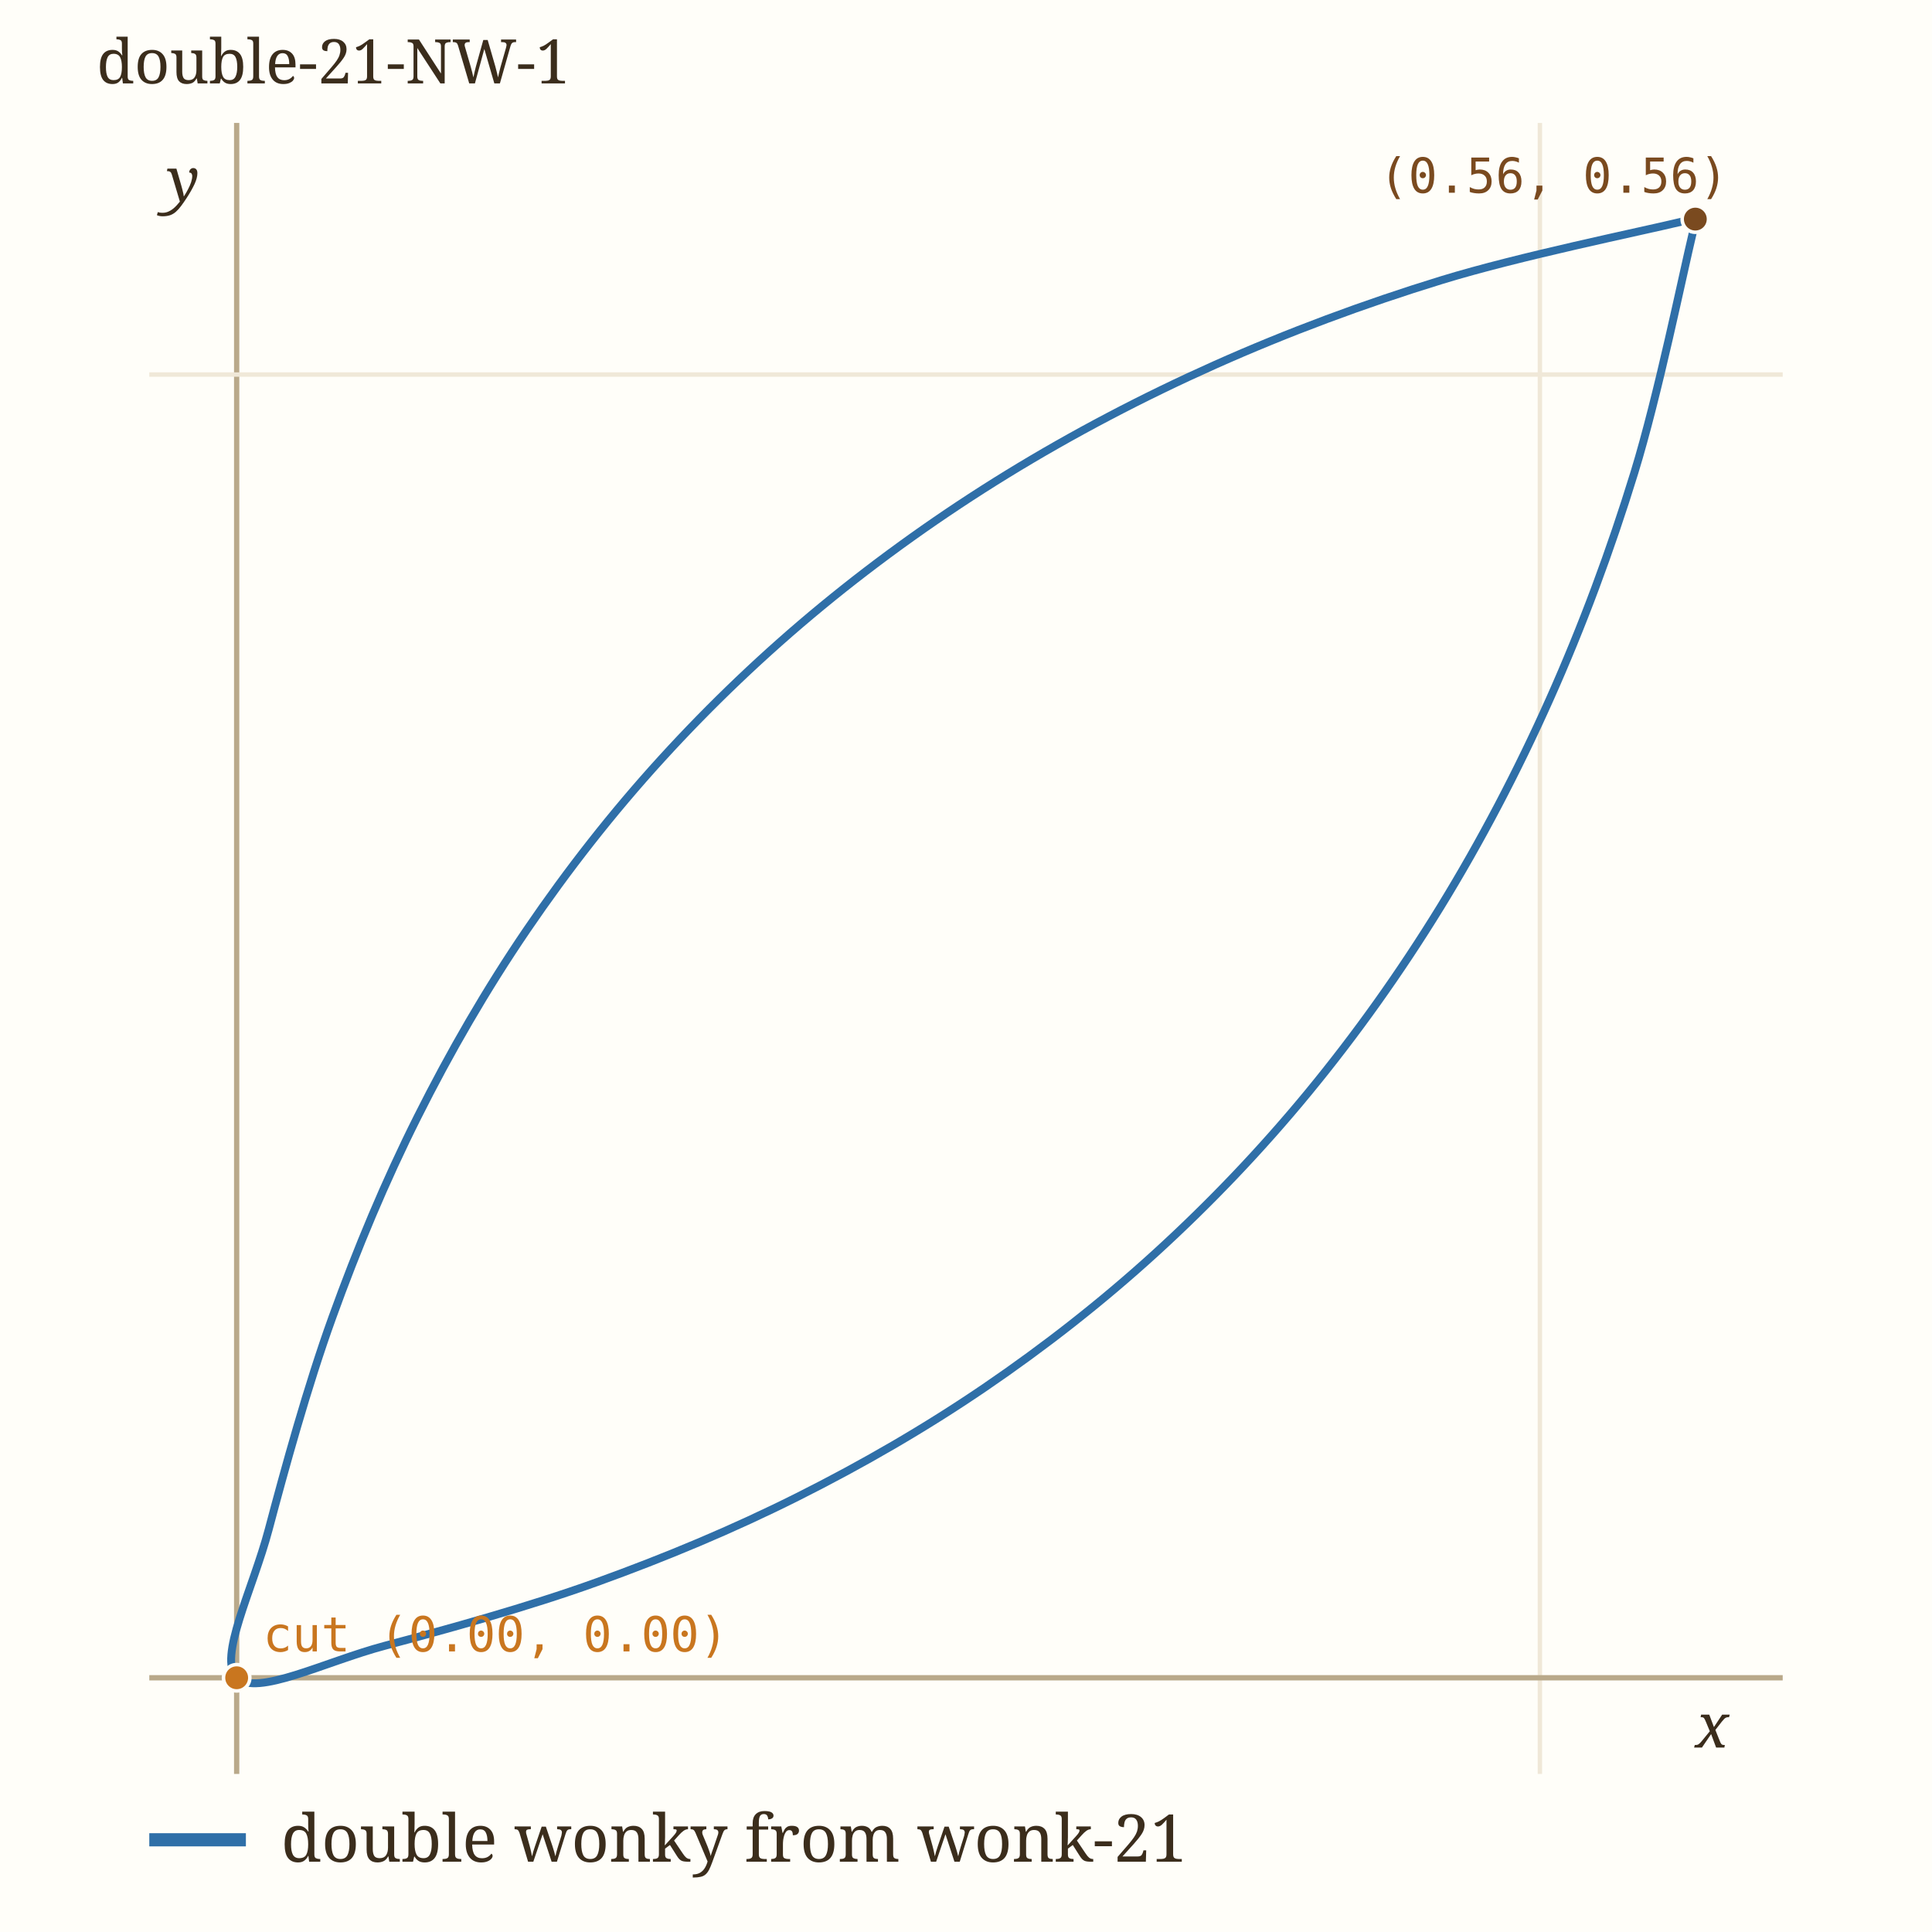
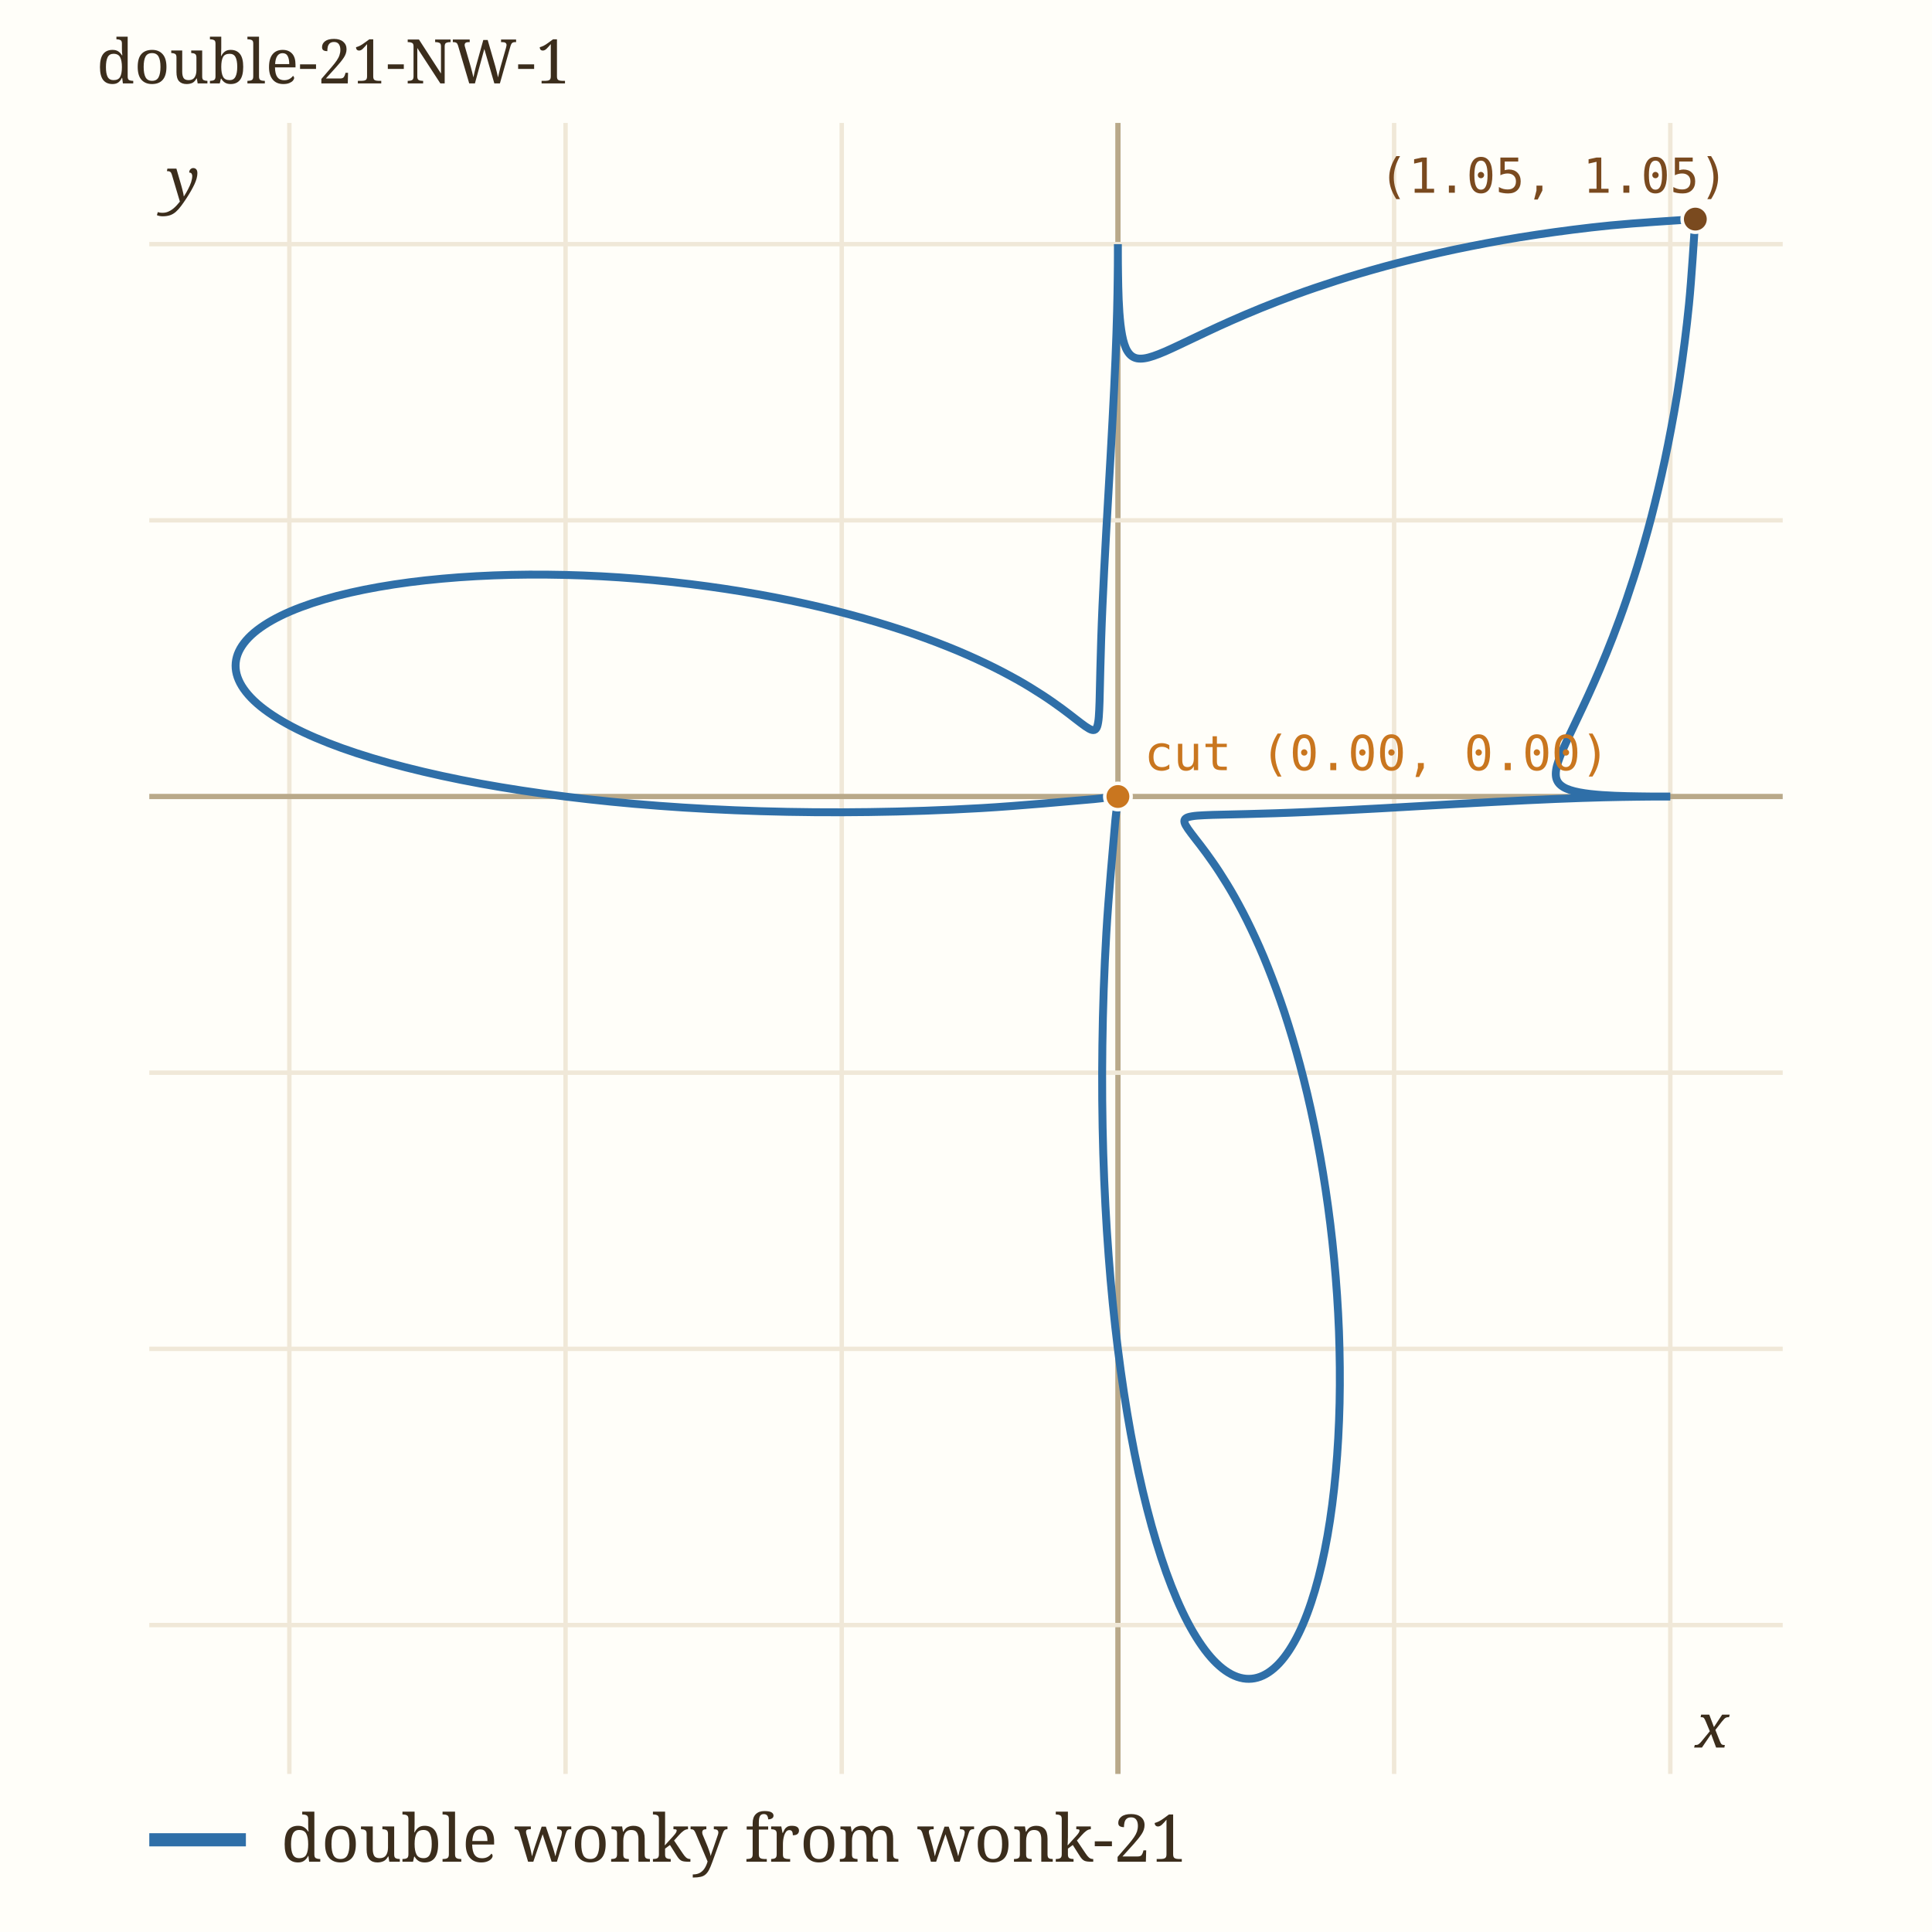
<svg xmlns="http://www.w3.org/2000/svg" viewBox="0 0 440 440" width="440" height="440" role="img" aria-label="double-21-NW-1" data-panel="double-21-NW-1">
  <rect x="0" y="0" width="440" height="440" fill="#fffef9" />
  <clipPath id="clip-double-21-NW-1">
    <rect x="34" y="28" width="372" height="376" />
  </clipPath>
  <g clip-path="url(#clip-double-21-NW-1)">
-     <line x1="53.9" x2="53.9" y1="28" y2="404" stroke="#b9a98a" stroke-width="1.2" />
-     <line x1="350.7" x2="350.7" y1="28" y2="404" stroke="#f0e8d8" stroke-width="1" />
-     <text x="350.7" y="418.0" font-family="ui-monospace, Menlo, monospace" font-size="11" fill="#9c8a6a" text-anchor="middle">0.5</text>
-     <line x1="34" x2="406" y1="382.1" y2="382.1" stroke="#b9a98a" stroke-width="1.2" />
-     <line x1="34" x2="406" y1="85.3" y2="85.3" stroke="#f0e8d8" stroke-width="1" />
-     <text x="28.0" y="89.3" font-family="ui-monospace, Menlo, monospace" font-size="11" fill="#9c8a6a" text-anchor="end">0.5</text>
-     <path d="M386.07,49.93 C385.55,50.02 392.57,48.18 382.95,50.49 C373.34,52.80 346.10,58.34 328.40,63.77 C310.70,69.20 293.28,75.69 276.78,83.06 C260.28,90.43 244.34,98.80 229.41,107.96 C214.49,117.13 200.33,127.23 187.21,138.03 C174.08,148.84 161.88,160.51 150.68,172.79 C139.48,185.07 129.27,198.14 120.01,211.73 C110.75,225.32 102.50,239.61 95.12,254.33 C87.73,269.05 81.33,284.39 75.68,300.05 C70.02,315.71 64.83,334.64 61.20,348.31 C57.58,361.98 49.51,377.66 53.93,382.07 C58.34,386.49 74.02,378.42 87.69,374.80 C101.36,371.17 120.29,365.98 135.95,360.32 C151.61,354.67 166.95,348.27 181.67,340.88 C196.39,333.50 210.68,325.25 224.27,315.99 C237.86,306.73 250.93,296.52 263.21,285.32 C275.49,274.12 287.16,261.92 297.97,248.79 C308.77,235.67 318.87,221.51 328.04,206.59 C337.20,191.66 345.57,175.72 352.94,159.22 C360.31,142.72 366.80,125.30 372.23,107.60 C377.66,89.90 383.20,62.66 385.51,53.05 C387.82,43.43 385.98,50.45 386.07,49.93" fill="none" stroke="#2f6fa8" stroke-width="1.8" stroke-linecap="round" data-path="double-21-NW-1" />
+     <line x1="65.9" x2="65.9" y1="28" y2="404" stroke="#f0e8d8" stroke-width="1" />
+     <text x="65.9" y="418.0" font-family="ui-monospace, Menlo, monospace" font-size="11" fill="#9c8a6a" text-anchor="middle">-1.5</text>
+     <line x1="128.8" x2="128.8" y1="28" y2="404" stroke="#f0e8d8" stroke-width="1" />
+     <text x="128.8" y="418.0" font-family="ui-monospace, Menlo, monospace" font-size="11" fill="#9c8a6a" text-anchor="middle">-1</text>
+     <line x1="191.7" x2="191.7" y1="28" y2="404" stroke="#f0e8d8" stroke-width="1" />
+     <text x="191.7" y="418.0" font-family="ui-monospace, Menlo, monospace" font-size="11" fill="#9c8a6a" text-anchor="middle">-0.5</text>
+     <line x1="254.6" x2="254.6" y1="28" y2="404" stroke="#b9a98a" stroke-width="1.2" />
+     <line x1="317.5" x2="317.5" y1="28" y2="404" stroke="#f0e8d8" stroke-width="1" />
+     <text x="317.5" y="418.0" font-family="ui-monospace, Menlo, monospace" font-size="11" fill="#9c8a6a" text-anchor="middle">0.5</text>
+     <line x1="380.4" x2="380.4" y1="28" y2="404" stroke="#f0e8d8" stroke-width="1" />
+     <text x="380.4" y="418.0" font-family="ui-monospace, Menlo, monospace" font-size="11" fill="#9c8a6a" text-anchor="middle">1</text>
+     <line x1="34" x2="406" y1="370.1" y2="370.1" stroke="#f0e8d8" stroke-width="1" />
+     <text x="28.0" y="374.1" font-family="ui-monospace, Menlo, monospace" font-size="11" fill="#9c8a6a" text-anchor="end">-1.5</text>
+     <line x1="34" x2="406" y1="307.2" y2="307.2" stroke="#f0e8d8" stroke-width="1" />
+     <text x="28.0" y="311.2" font-family="ui-monospace, Menlo, monospace" font-size="11" fill="#9c8a6a" text-anchor="end">-1</text>
+     <line x1="34" x2="406" y1="244.3" y2="244.3" stroke="#f0e8d8" stroke-width="1" />
+     <text x="28.0" y="248.3" font-family="ui-monospace, Menlo, monospace" font-size="11" fill="#9c8a6a" text-anchor="end">-0.5</text>
+     <line x1="34" x2="406" y1="181.4" y2="181.4" stroke="#b9a98a" stroke-width="1.2" />
+     <line x1="34" x2="406" y1="118.5" y2="118.5" stroke="#f0e8d8" stroke-width="1" />
+     <text x="28.0" y="122.5" font-family="ui-monospace, Menlo, monospace" font-size="11" fill="#9c8a6a" text-anchor="end">0.5</text>
+     <line x1="34" x2="406" y1="55.6" y2="55.6" stroke="#f0e8d8" stroke-width="1" />
+     <text x="28.0" y="59.6" font-family="ui-monospace, Menlo, monospace" font-size="11" fill="#9c8a6a" text-anchor="end">1</text>
+     <path d="M386.07,49.93 C385.89,49.94 388.23,49.74 385.01,49.98 C381.79,50.21 372.59,50.76 366.75,51.34 C360.91,51.92 355.28,52.66 349.96,53.45 C344.63,54.24 339.57,55.16 334.81,56.11 C330.05,57.05 325.57,58.08 321.38,59.12 C317.18,60.15 313.29,61.24 309.65,62.31 C306.01,63.38 302.66,64.48 299.54,65.54 C296.42,66.60 293.58,67.66 290.94,68.67 C288.30,69.68 285.91,70.68 283.70,71.61 C281.49,72.54 279.51,73.44 277.67,74.27 C275.84,75.10 274.21,75.89 272.70,76.60 C271.19,77.31 269.86,77.96 268.64,78.53 C267.41,79.11 266.34,79.61 265.35,80.04 C264.36,80.46 263.50,80.81 262.72,81.07 C261.93,81.34 261.25,81.52 260.63,81.61 C260.01,81.70 259.48,81.70 259.00,81.62 C258.52,81.53 258.11,81.35 257.74,81.08 C257.37,80.81 257.06,80.44 256.78,79.99 C256.50,79.55 256.27,79.00 256.07,78.39 C255.86,77.78 255.70,77.07 255.55,76.31 C255.40,75.56 255.29,74.72 255.18,73.85 C255.08,72.98 255.00,72.04 254.93,71.11 C254.87,70.17 254.82,69.18 254.77,68.22 C254.73,67.26 254.70,66.28 254.68,65.35 C254.65,64.42 254.64,63.50 254.63,62.64 C254.62,61.79 254.61,60.97 254.60,60.24 C254.60,59.51 254.60,58.84 254.59,58.26 C254.59,57.69 254.59,57.19 254.59,56.80 C254.59,56.40 254.59,56.10 254.59,55.90 C254.59,55.70 254.59,55.60 254.59,55.60 C254.59,55.60 254.59,55.70 254.59,55.90 C254.59,56.10 254.59,56.40 254.59,56.80 C254.59,57.21 254.59,57.71 254.59,58.31 C254.59,58.92 254.58,59.62 254.58,60.44 C254.57,61.25 254.57,62.17 254.55,63.21 C254.54,64.25 254.53,65.39 254.50,66.67 C254.48,67.95 254.45,69.35 254.41,70.89 C254.37,72.43 254.32,74.09 254.26,75.90 C254.20,77.71 254.13,79.66 254.04,81.74 C253.96,83.83 253.86,86.06 253.74,88.41 C253.63,90.76 253.50,93.25 253.36,95.84 C253.23,98.42 253.07,101.14 252.92,103.90 C252.76,106.67 252.59,109.55 252.43,112.42 C252.26,115.30 252.09,118.25 251.93,121.15 C251.77,124.04 251.61,126.97 251.47,129.78 C251.32,132.60 251.19,135.40 251.08,138.03 C250.96,140.66 250.87,143.22 250.79,145.57 C250.71,147.93 250.65,150.16 250.60,152.16 C250.54,154.16 250.51,155.98 250.47,157.58 C250.43,159.17 250.41,160.55 250.34,161.70 C250.28,162.85 250.23,163.78 250.10,164.49 C249.98,165.20 249.85,165.68 249.61,165.97 C249.38,166.26 249.11,166.33 248.71,166.24 C248.31,166.15 247.84,165.86 247.21,165.44 C246.58,165.02 245.85,164.42 244.93,163.73 C244.01,163.03 242.97,162.18 241.70,161.27 C240.43,160.36 239.00,159.32 237.32,158.24 C235.65,157.16 233.78,155.99 231.64,154.79 C229.50,153.60 227.14,152.34 224.50,151.09 C221.86,149.83 218.97,148.53 215.79,147.27 C212.61,146.00 209.16,144.72 205.44,143.49 C201.71,142.27 197.70,141.06 193.45,139.93 C189.19,138.80 184.65,137.71 179.92,136.74 C175.19,135.77 170.18,134.86 165.07,134.10 C159.95,133.33 154.59,132.66 149.22,132.16 C143.84,131.65 138.29,131.27 132.82,131.06 C127.36,130.86 121.80,130.80 116.44,130.92 C111.09,131.04 105.73,131.33 100.71,131.79 C95.68,132.24 90.76,132.88 86.28,133.67 C81.80,134.46 77.55,135.42 73.83,136.52 C70.12,137.61 66.74,138.87 63.97,140.23 C61.20,141.59 58.88,143.10 57.21,144.66 C55.53,146.23 54.40,147.92 53.93,149.62 C53.45,151.33 53.59,153.12 54.37,154.89 C55.14,156.67 56.57,158.49 58.59,160.26 C60.61,162.02 63.30,163.80 66.51,165.49 C69.73,167.18 73.59,168.84 77.90,170.39 C82.21,171.93 87.12,173.42 92.39,174.76 C97.66,176.11 103.46,177.37 109.53,178.48 C115.59,179.58 122.03,180.57 128.78,181.41 C135.53,182.25 142.62,182.97 150.03,183.52 C157.44,184.08 165.27,184.50 173.25,184.74 C181.23,184.98 189.55,185.06 197.92,184.94 C206.29,184.83 214.91,184.54 223.46,184.04 C232.00,183.55 243.98,182.43 249.17,181.99 C254.36,181.55 253.79,180.60 254.59,181.41 C255.40,182.21 254.45,181.64 254.01,186.83 C253.57,192.02 252.45,204.00 251.96,212.54 C251.46,221.09 251.17,229.71 251.06,238.08 C250.94,246.45 251.02,254.77 251.26,262.75 C251.50,270.73 251.92,278.56 252.48,285.97 C253.03,293.38 253.75,300.47 254.59,307.22 C255.43,313.97 256.42,320.41 257.52,326.47 C258.63,332.54 259.89,338.34 261.24,343.61 C262.58,348.88 264.07,353.79 265.61,358.10 C267.16,362.41 268.82,366.27 270.51,369.49 C272.20,372.70 273.98,375.39 275.74,377.41 C277.51,379.43 279.33,380.86 281.11,381.63 C282.88,382.41 284.67,382.55 286.38,382.07 C288.08,381.60 289.77,380.47 291.34,378.79 C292.90,377.12 294.41,374.80 295.77,372.03 C297.13,369.26 298.39,365.88 299.48,362.17 C300.58,358.45 301.54,354.20 302.33,349.72 C303.12,345.24 303.76,340.32 304.21,335.29 C304.67,330.27 304.96,324.91 305.08,319.56 C305.20,314.20 305.14,308.64 304.94,303.18 C304.73,297.71 304.35,292.16 303.84,286.78 C303.34,281.41 302.67,276.05 301.90,270.93 C301.14,265.82 300.23,260.81 299.26,256.08 C298.29,251.35 297.20,246.81 296.07,242.55 C294.94,238.30 293.73,234.29 292.51,230.56 C291.28,226.84 290.00,223.39 288.73,220.21 C287.47,217.03 286.17,214.14 284.91,211.50 C283.66,208.86 282.40,206.50 281.21,204.36 C280.01,202.22 278.84,200.35 277.76,198.68 C276.68,197.00 275.64,195.57 274.73,194.30 C273.82,193.03 272.97,191.99 272.27,191.07 C271.58,190.15 270.98,189.42 270.56,188.79 C270.14,188.16 269.85,187.69 269.76,187.29 C269.67,186.89 269.74,186.62 270.03,186.39 C270.32,186.15 270.80,186.02 271.51,185.90 C272.22,185.77 273.15,185.72 274.30,185.66 C275.45,185.59 276.83,185.57 278.42,185.53 C280.02,185.49 281.84,185.46 283.84,185.40 C285.84,185.35 288.07,185.29 290.43,185.21 C292.78,185.13 295.34,185.04 297.97,184.92 C300.60,184.81 303.40,184.68 306.22,184.53 C309.03,184.39 311.96,184.23 314.85,184.07 C317.75,183.91 320.70,183.74 323.58,183.57 C326.45,183.41 329.33,183.24 332.10,183.08 C334.86,182.93 337.58,182.77 340.16,182.64 C342.75,182.50 345.24,182.37 347.59,182.26 C349.94,182.14 352.17,182.04 354.26,181.96 C356.34,181.87 358.29,181.80 360.10,181.74 C361.91,181.68 363.57,181.63 365.11,181.59 C366.65,181.55 368.05,181.52 369.33,181.50 C370.61,181.47 371.75,181.46 372.79,181.45 C373.83,181.43 374.75,181.43 375.56,181.42 C376.38,181.42 377.08,181.41 377.69,181.41 C378.29,181.41 378.79,181.41 379.20,181.41 C379.60,181.41 379.90,181.41 380.10,181.41 C380.30,181.41 380.40,181.41 380.40,181.41 C380.40,181.41 380.30,181.41 380.10,181.41 C379.90,181.41 379.60,181.41 379.20,181.41 C378.81,181.41 378.31,181.41 377.74,181.41 C377.16,181.40 376.49,181.40 375.76,181.40 C375.03,181.39 374.21,181.38 373.36,181.37 C372.50,181.36 371.58,181.35 370.65,181.32 C369.72,181.30 368.74,181.27 367.78,181.23 C366.82,181.18 365.83,181.13 364.89,181.07 C363.96,181.00 363.02,180.92 362.15,180.82 C361.28,180.71 360.44,180.60 359.69,180.45 C358.93,180.30 358.22,180.14 357.61,179.93 C357.00,179.73 356.45,179.50 356.01,179.22 C355.56,178.94 355.19,178.63 354.92,178.26 C354.65,177.89 354.47,177.48 354.38,177.00 C354.30,176.52 354.30,175.99 354.39,175.37 C354.48,174.75 354.66,174.07 354.93,173.28 C355.19,172.50 355.54,171.64 355.96,170.65 C356.39,169.66 356.89,168.59 357.47,167.36 C358.04,166.14 358.69,164.81 359.40,163.30 C360.11,161.79 360.90,160.16 361.73,158.33 C362.56,156.49 363.46,154.51 364.39,152.30 C365.32,150.09 366.32,147.70 367.33,145.06 C368.34,142.42 369.40,139.58 370.46,136.46 C371.52,133.34 372.62,129.99 373.69,126.35 C374.76,122.71 375.85,118.82 376.88,114.62 C377.92,110.43 378.95,105.95 379.89,101.19 C380.84,96.43 381.76,91.37 382.55,86.04 C383.34,80.72 384.08,75.09 384.66,69.25 C385.24,63.41 385.79,54.21 386.02,50.99 C386.26,47.77 386.06,50.11 386.07,49.93" fill="none" stroke="#2f6fa8" stroke-width="1.8" stroke-linecap="round" data-path="double-21-NW-1" />
    <circle cx="386.1" cy="49.9" r="3" fill="#7a4a1f" stroke="#fffef9" stroke-width="0.8" />
-     <text x="314.1" y="43.9" font-family="ui-monospace, Menlo, monospace" font-size="11" fill="#7a4a1f">(0.56, 0.56)</text>
-     <circle cx="53.9" cy="382.1" r="3" fill="#c9761f" stroke="#fffef9" stroke-width="0.8" />
-     <text x="59.9" y="376.1" font-family="ui-monospace, Menlo, monospace" font-size="11" fill="#c9761f">cut (0.00, 0.00)</text>
+     <text x="314.1" y="43.9" font-family="ui-monospace, Menlo, monospace" font-size="11" fill="#7a4a1f">(1.05, 1.05)</text>
+     <circle cx="254.6" cy="181.4" r="3" fill="#c9761f" stroke="#fffef9" stroke-width="0.8" />
+     <text x="260.6" y="175.4" font-family="ui-monospace, Menlo, monospace" font-size="11" fill="#c9761f">cut (0.00, 0.00)</text>
  </g>
  <text x="386.1" y="398.0" font-family="Georgia, serif" font-size="14" font-style="italic" fill="#3b2d1c">x</text>
  <text x="38.0" y="45.9" font-family="Georgia, serif" font-size="14" font-style="italic" fill="#3b2d1c">y</text>
  <text x="22" y="19" font-family="Georgia, serif" font-size="14" fill="#3b2d1c">double-21-NW-1</text>
  <line x1="34" x2="56" y1="419" y2="419" stroke="#2f6fa8" stroke-width="3" />
  <text x="64" y="424" font-family="Georgia, serif" font-size="15" fill="#3b2d1c">double wonky from wonk-21</text>
</svg>
